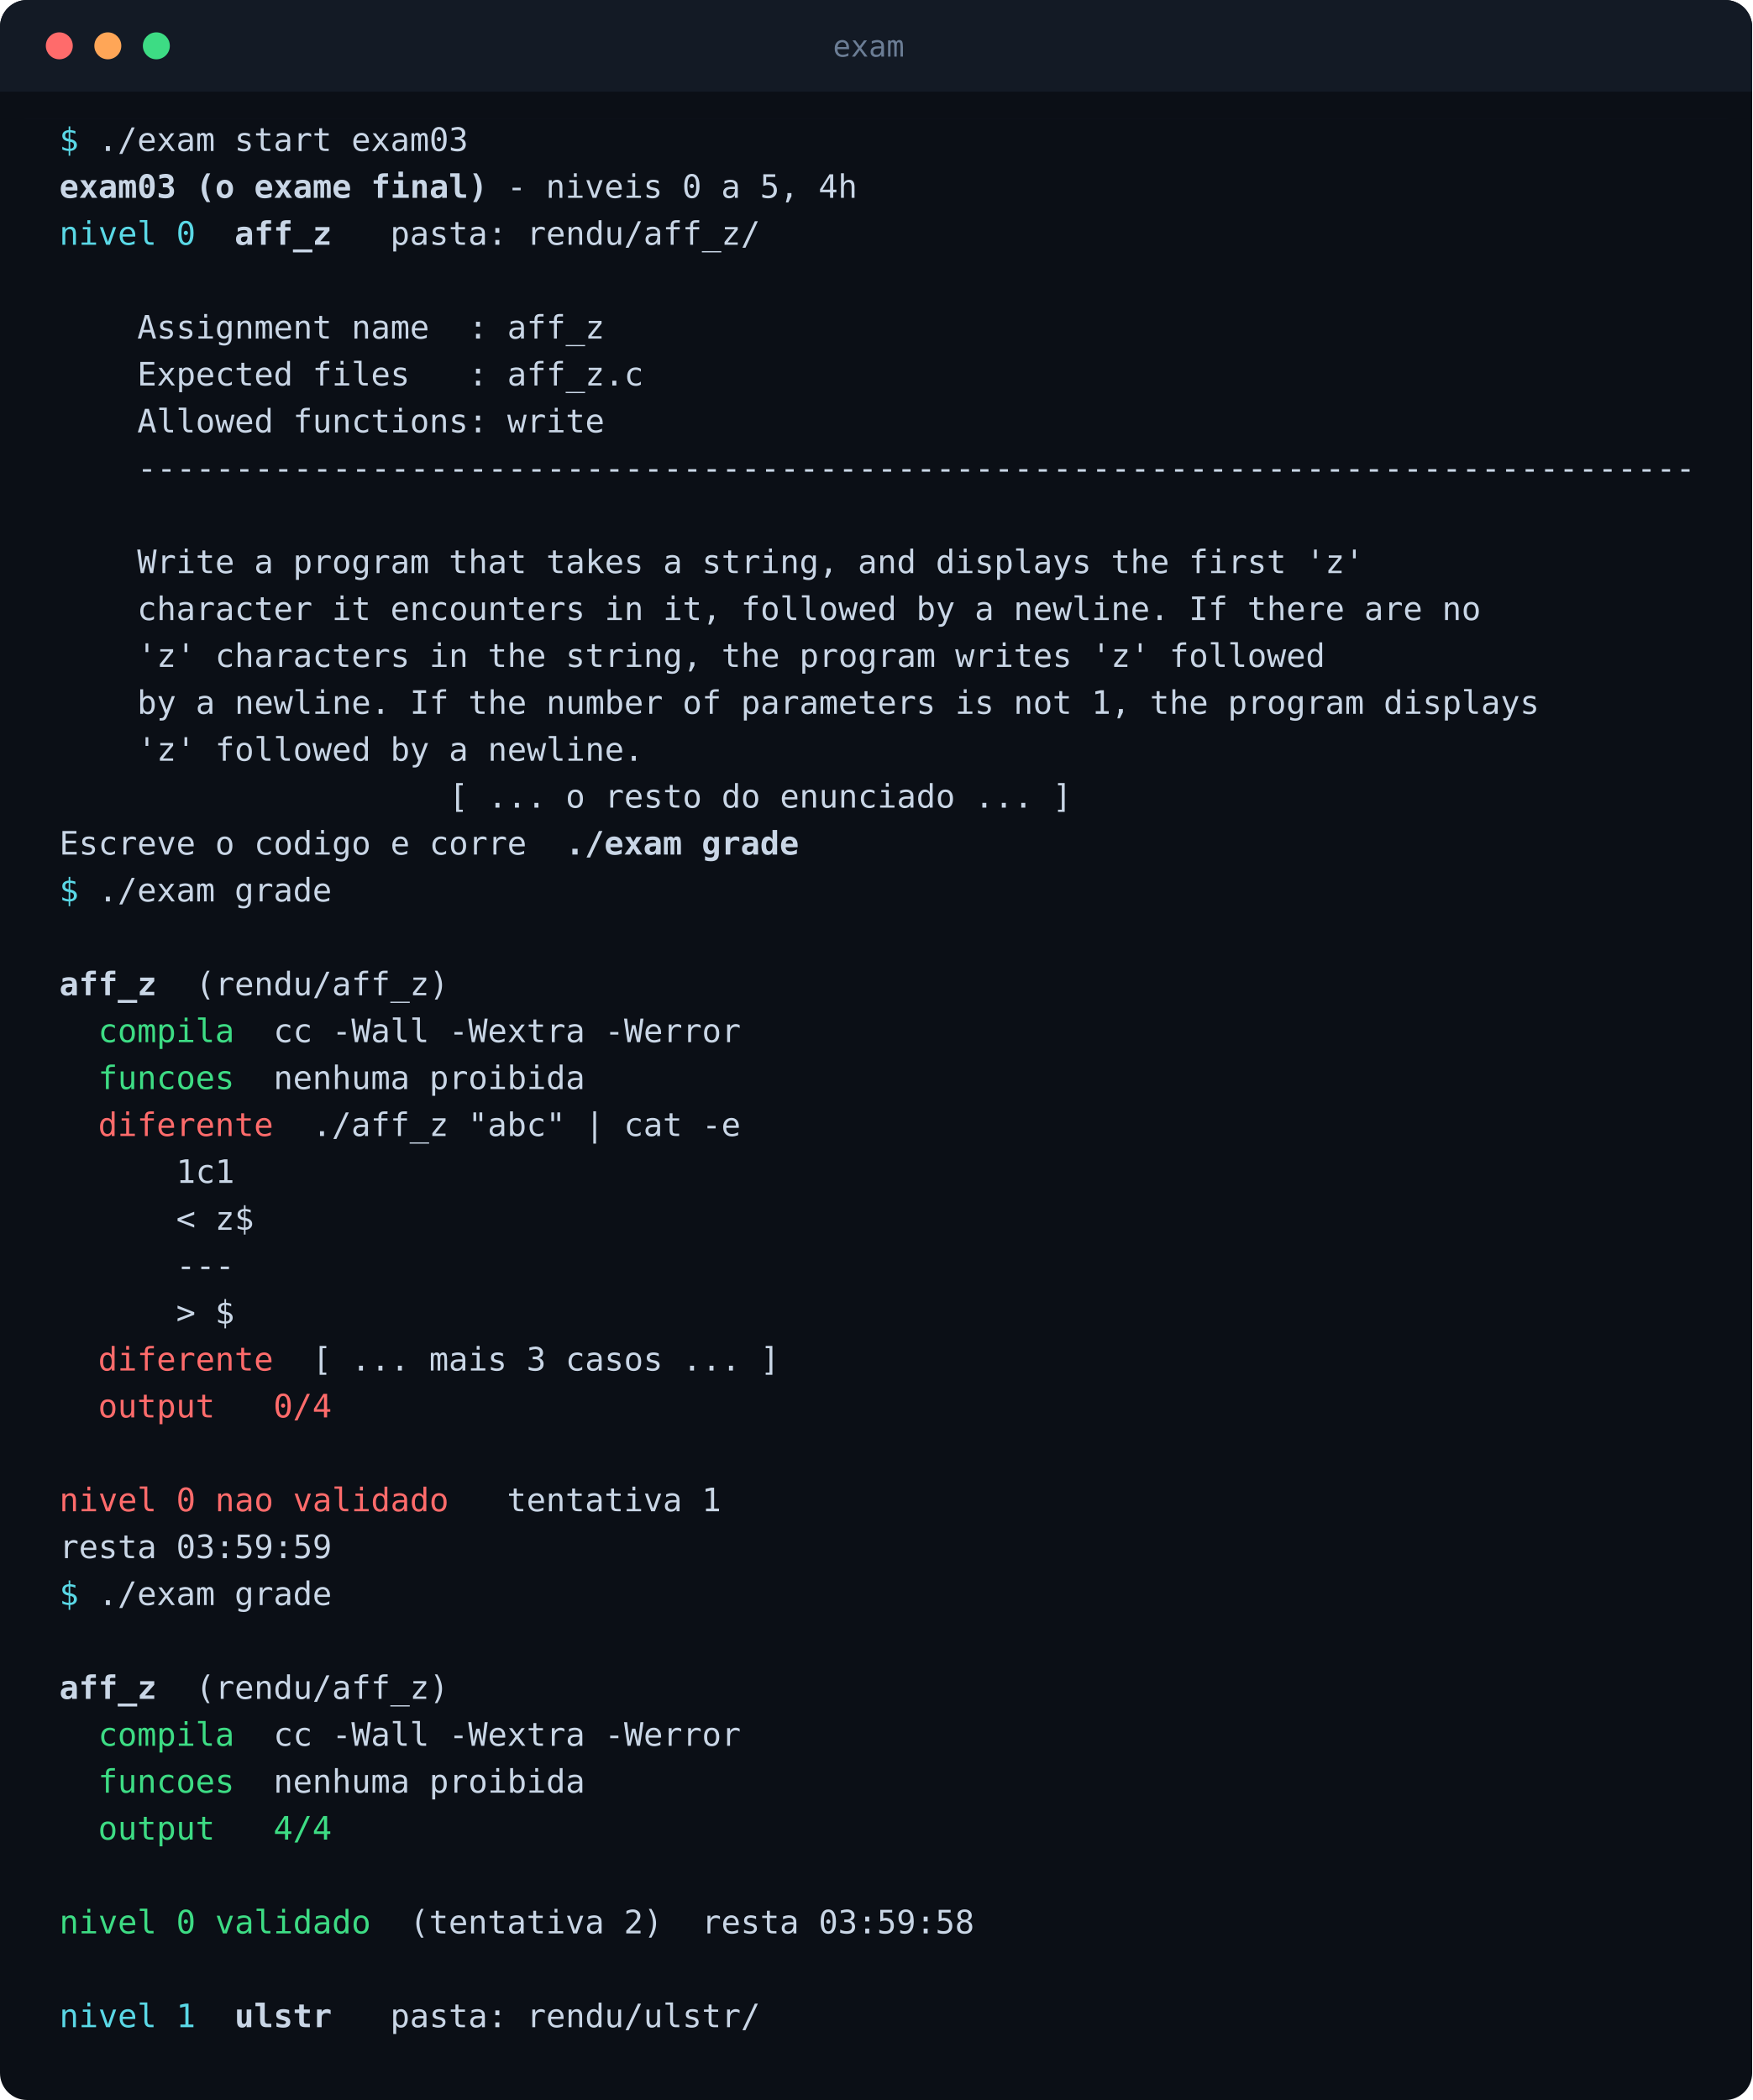
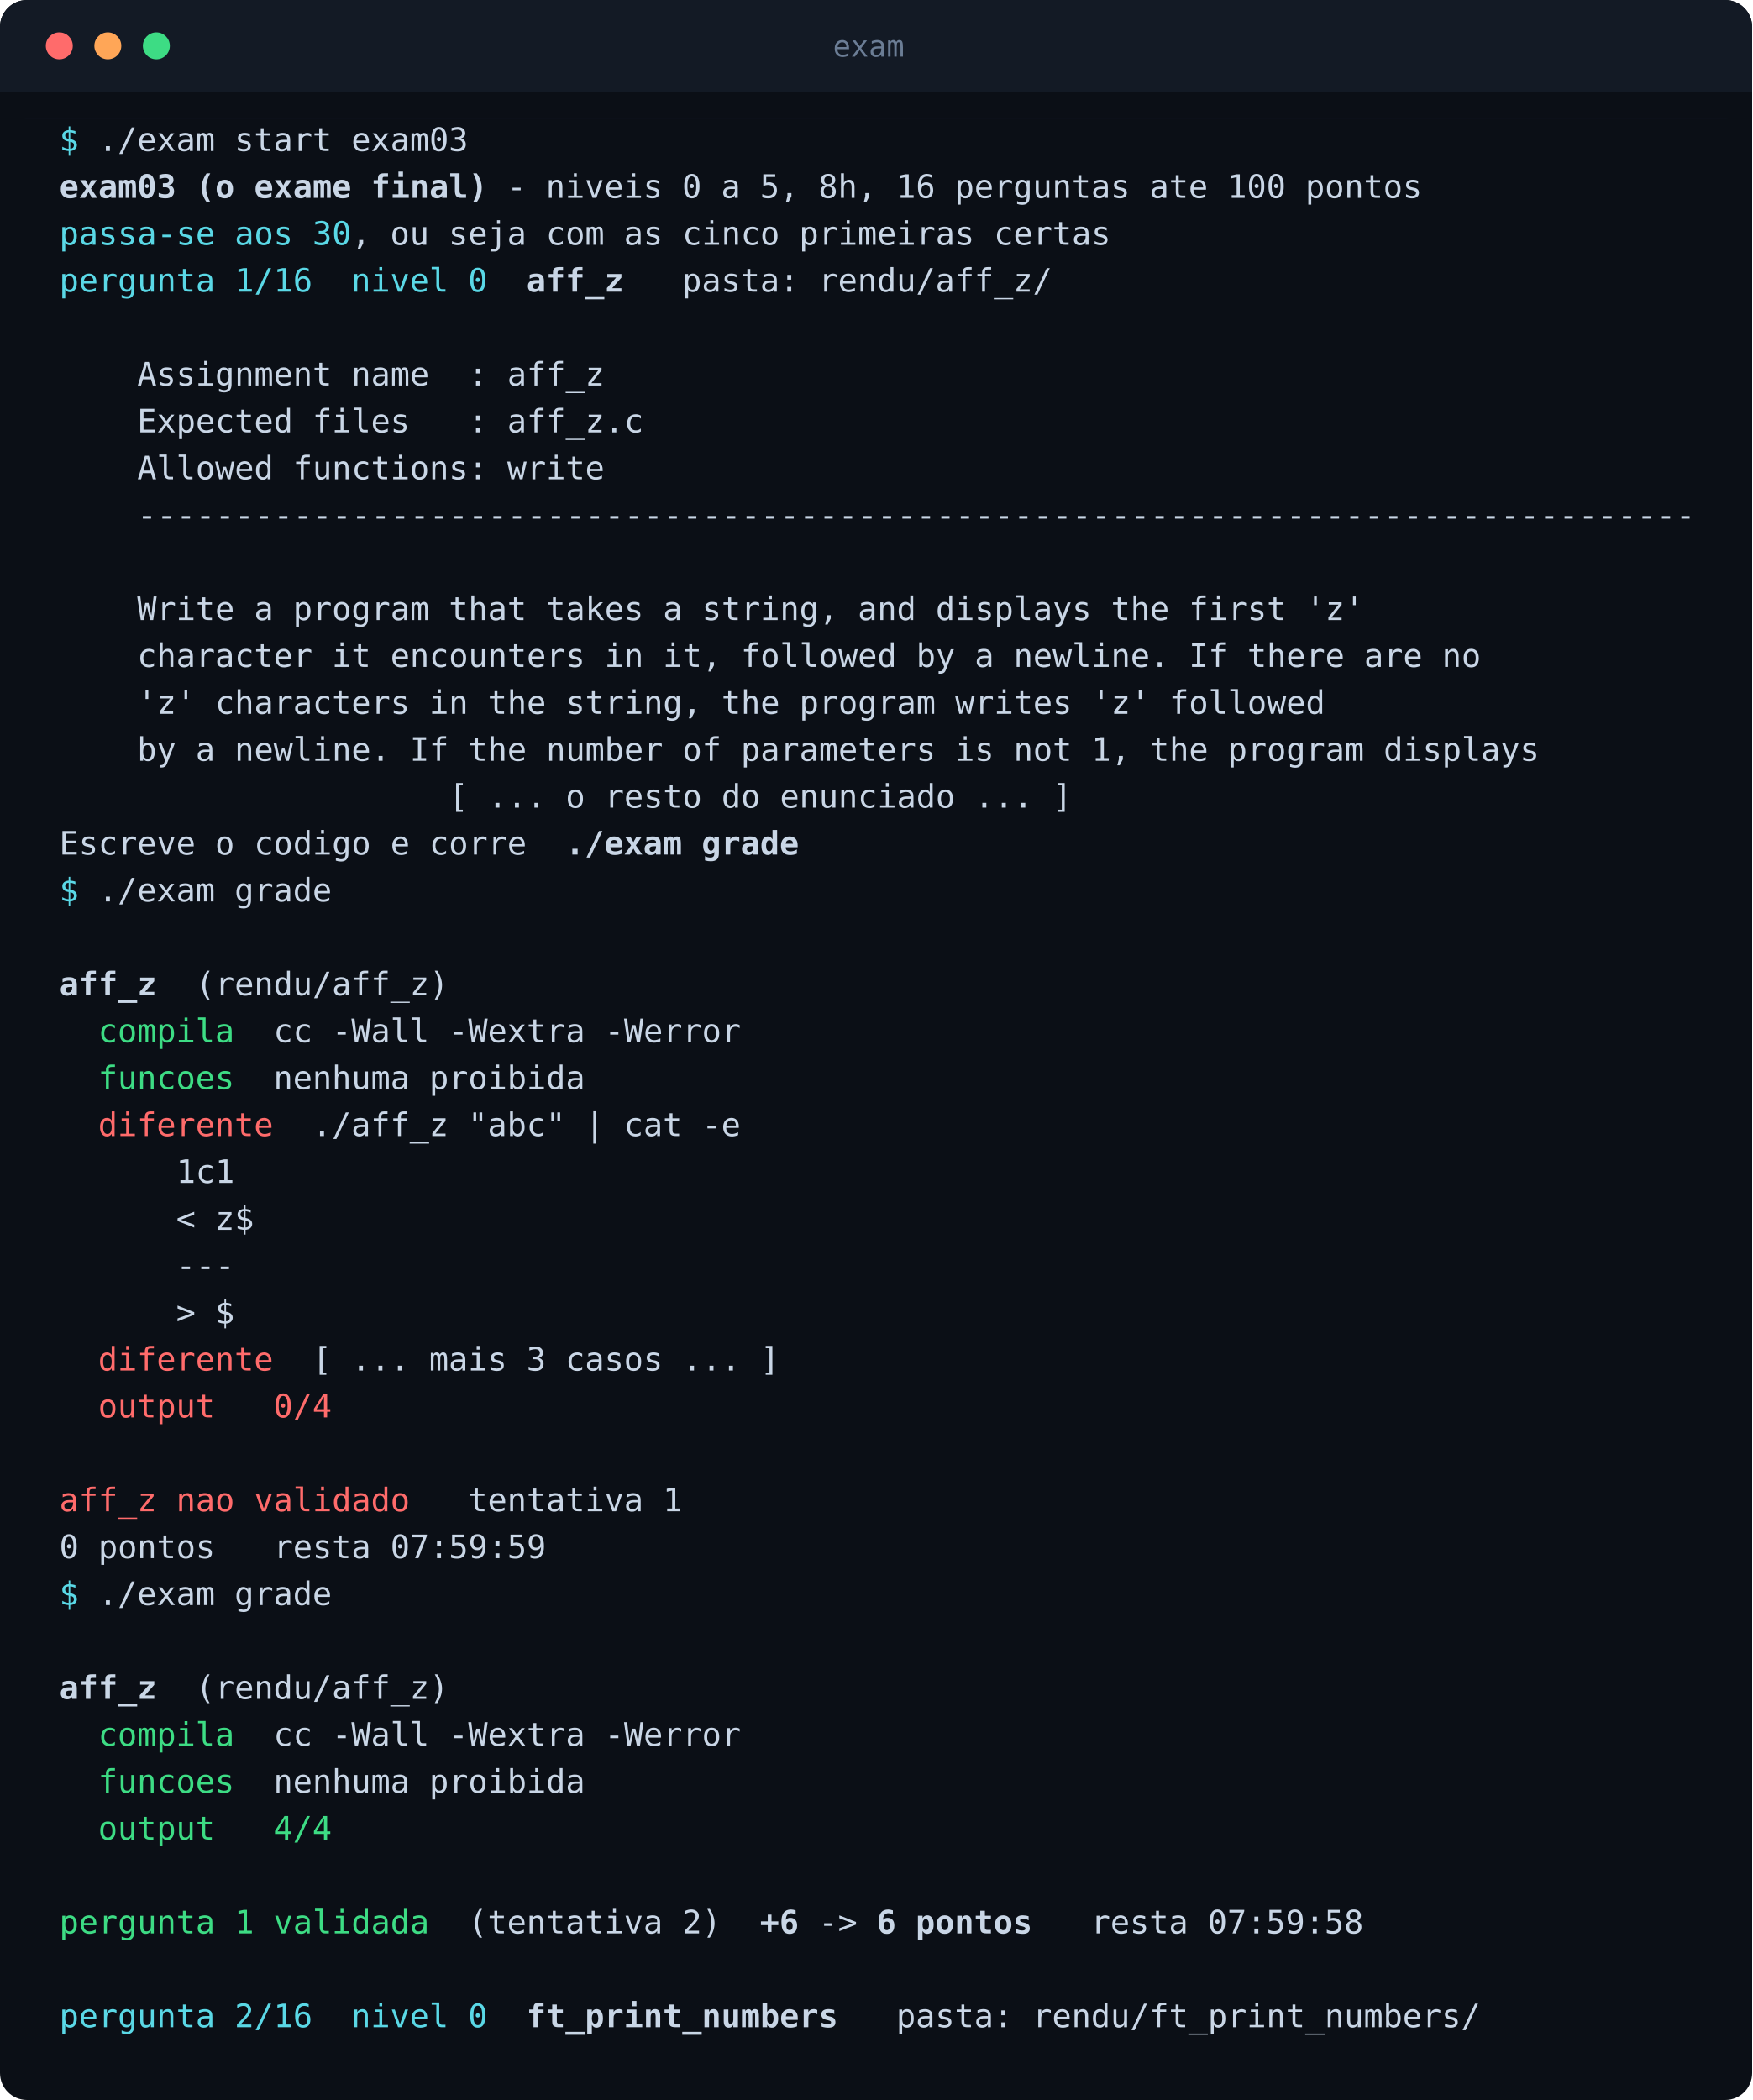
<svg xmlns="http://www.w3.org/2000/svg" width="650" height="779" viewBox="0 0 650 779" font-family="ui-monospace,SFMono-Regular,Menlo,Consolas,monospace" font-size="12">
  <rect width="650" height="779" rx="10" fill="#0b0f16" />
  <rect width="650" height="44" rx="10" fill="#131a25" />
  <rect y="34" width="650" height="10" fill="#0b0f16" />
  <circle cx="22" cy="17" r="5" fill="#ff6b6b" />
  <circle cx="40" cy="17" r="5" fill="#ffa657" />
  <circle cx="58" cy="17" r="5" fill="#3ddc84" />
  <text x="309" y="21" fill="#6b7d95" font-size="11">exam</text>
  <text x="22.0" y="56.0" fill="#5ad8e6" xml:space="preserve">$</text>
  <text x="29.2" y="56.0" fill="#c9d6e6" xml:space="preserve"> ./exam start exam03</text>
  <text x="22.0" y="73.4" fill="#c9d6e6" font-weight="700" xml:space="preserve">exam03 (o exame final)</text>
-   <text x="180.8" y="73.4" fill="#c9d6e6" xml:space="preserve"> - niveis 0 a 5, 4h</text>
-   <text x="22.0" y="90.8" fill="#5ad8e6" xml:space="preserve">nivel 0</text>
-   <text x="72.5" y="90.8" fill="#c9d6e6" xml:space="preserve">  </text>
-   <text x="87.0" y="90.8" fill="#c9d6e6" font-weight="700" xml:space="preserve">aff_z</text>
-   <text x="123.1" y="90.8" fill="#c9d6e6" xml:space="preserve">   pasta: rendu/aff_z/</text>
-   <text x="22.0" y="125.6" fill="#c9d6e6" xml:space="preserve">    Assignment name  : aff_z</text>
-   <text x="22.0" y="143.0" fill="#c9d6e6" xml:space="preserve">    Expected files   : aff_z.c</text>
-   <text x="22.0" y="160.4" fill="#c9d6e6" xml:space="preserve">    Allowed functions: write</text>
-   <text x="22.0" y="177.8" fill="#c9d6e6" xml:space="preserve">    --------------------------------------------------------------------------------</text>
-   <text x="22.0" y="195.2" fill="#c9d6e6" xml:space="preserve">    </text>
-   <text x="22.0" y="212.6" fill="#c9d6e6" xml:space="preserve">    Write a program that takes a string, and displays the first 'z'</text>
-   <text x="22.0" y="230.0" fill="#c9d6e6" xml:space="preserve">    character it encounters in it, followed by a newline. If there are no</text>
-   <text x="22.0" y="247.4" fill="#c9d6e6" xml:space="preserve">    'z' characters in the string, the program writes 'z' followed</text>
-   <text x="22.0" y="264.8" fill="#c9d6e6" xml:space="preserve">    by a newline. If the number of parameters is not 1, the program displays</text>
-   <text x="22.0" y="282.2" fill="#c9d6e6" xml:space="preserve">    'z' followed by a newline.</text>
+   <text x="180.8" y="73.4" fill="#c9d6e6" xml:space="preserve"> - niveis 0 a 5, 8h, 16 perguntas ate 100 pontos</text>
+   <text x="22.0" y="90.8" fill="#5ad8e6" xml:space="preserve">passa-se aos 30</text>
+   <text x="130.3" y="90.8" fill="#c9d6e6" xml:space="preserve">, ou seja com as cinco primeiras certas</text>
+   <text x="22.0" y="108.2" fill="#5ad8e6" xml:space="preserve">pergunta 1/16</text>
+   <text x="115.9" y="108.2" fill="#c9d6e6" xml:space="preserve">  </text>
+   <text x="130.3" y="108.2" fill="#5ad8e6" xml:space="preserve">nivel 0</text>
+   <text x="180.8" y="108.2" fill="#c9d6e6" xml:space="preserve">  </text>
+   <text x="195.3" y="108.2" fill="#c9d6e6" font-weight="700" xml:space="preserve">aff_z</text>
+   <text x="231.4" y="108.2" fill="#c9d6e6" xml:space="preserve">   pasta: rendu/aff_z/</text>
+   <text x="22.0" y="143.0" fill="#c9d6e6" xml:space="preserve">    Assignment name  : aff_z</text>
+   <text x="22.0" y="160.4" fill="#c9d6e6" xml:space="preserve">    Expected files   : aff_z.c</text>
+   <text x="22.0" y="177.8" fill="#c9d6e6" xml:space="preserve">    Allowed functions: write</text>
+   <text x="22.0" y="195.2" fill="#c9d6e6" xml:space="preserve">    --------------------------------------------------------------------------------</text>
+   <text x="22.0" y="212.6" fill="#c9d6e6" xml:space="preserve">    </text>
+   <text x="22.0" y="230.0" fill="#c9d6e6" xml:space="preserve">    Write a program that takes a string, and displays the first 'z'</text>
+   <text x="22.0" y="247.4" fill="#c9d6e6" xml:space="preserve">    character it encounters in it, followed by a newline. If there are no</text>
+   <text x="22.0" y="264.8" fill="#c9d6e6" xml:space="preserve">    'z' characters in the string, the program writes 'z' followed</text>
+   <text x="22.0" y="282.2" fill="#c9d6e6" xml:space="preserve">    by a newline. If the number of parameters is not 1, the program displays</text>
  <text x="22.0" y="299.6" fill="#c9d6e6" xml:space="preserve">                    [ ... o resto do enunciado ... ]</text>
  <text x="22.0" y="317.0" fill="#c9d6e6" xml:space="preserve">Escreve o codigo e corre  </text>
  <text x="209.7" y="317.0" fill="#c9d6e6" font-weight="700" xml:space="preserve">./exam grade</text>
  <text x="22.0" y="334.4" fill="#5ad8e6" xml:space="preserve">$</text>
  <text x="29.2" y="334.4" fill="#c9d6e6" xml:space="preserve"> ./exam grade</text>
  <text x="22.0" y="369.2" fill="#c9d6e6" font-weight="700" xml:space="preserve">aff_z</text>
  <text x="58.1" y="369.2" fill="#c9d6e6" xml:space="preserve">  (rendu/aff_z)</text>
  <text x="22.0" y="386.6" fill="#c9d6e6" xml:space="preserve">  </text>
  <text x="36.4" y="386.6" fill="#3ddc84" xml:space="preserve">compila</text>
  <text x="87.0" y="386.6" fill="#c9d6e6" xml:space="preserve">  cc -Wall -Wextra -Werror</text>
  <text x="22.0" y="404.0" fill="#c9d6e6" xml:space="preserve">  </text>
  <text x="36.4" y="404.0" fill="#3ddc84" xml:space="preserve">funcoes</text>
  <text x="87.0" y="404.0" fill="#c9d6e6" xml:space="preserve">  nenhuma proibida</text>
  <text x="22.0" y="421.4" fill="#c9d6e6" xml:space="preserve">  </text>
  <text x="36.4" y="421.4" fill="#ff6b6b" xml:space="preserve">diferente</text>
  <text x="101.4" y="421.4" fill="#c9d6e6" xml:space="preserve">  ./aff_z "abc" | cat -e</text>
  <text x="22.0" y="438.8" fill="#c9d6e6" xml:space="preserve">      1c1</text>
  <text x="22.0" y="456.2" fill="#c9d6e6" xml:space="preserve">      &lt; z$</text>
  <text x="22.0" y="473.6" fill="#c9d6e6" xml:space="preserve">      ---</text>
  <text x="22.0" y="491.0" fill="#c9d6e6" xml:space="preserve">      &gt; $</text>
  <text x="22.0" y="508.4" fill="#c9d6e6" xml:space="preserve">  </text>
  <text x="36.4" y="508.4" fill="#ff6b6b" xml:space="preserve">diferente</text>
  <text x="101.4" y="508.4" fill="#c9d6e6" xml:space="preserve">  [ ... mais 3 casos ... ]</text>
  <text x="22.0" y="525.8" fill="#c9d6e6" xml:space="preserve">  </text>
  <text x="36.4" y="525.8" fill="#ff6b6b" xml:space="preserve">output   0/4</text>
-   <text x="22.0" y="560.6" fill="#ff6b6b" xml:space="preserve">nivel 0 nao validado</text>
-   <text x="166.4" y="560.6" fill="#c9d6e6" xml:space="preserve">   tentativa 1</text>
-   <text x="22.0" y="578.0" fill="#c9d6e6" xml:space="preserve">resta 03:59:59</text>
+   <text x="22.0" y="560.6" fill="#ff6b6b" xml:space="preserve">aff_z nao validado</text>
+   <text x="152.0" y="560.6" fill="#c9d6e6" xml:space="preserve">   tentativa 1</text>
+   <text x="22.0" y="578.0" fill="#c9d6e6" xml:space="preserve">0 pontos   resta 07:59:59</text>
  <text x="22.0" y="595.4" fill="#5ad8e6" xml:space="preserve">$</text>
  <text x="29.2" y="595.4" fill="#c9d6e6" xml:space="preserve"> ./exam grade</text>
  <text x="22.0" y="630.2" fill="#c9d6e6" font-weight="700" xml:space="preserve">aff_z</text>
  <text x="58.1" y="630.2" fill="#c9d6e6" xml:space="preserve">  (rendu/aff_z)</text>
  <text x="22.0" y="647.6" fill="#c9d6e6" xml:space="preserve">  </text>
  <text x="36.4" y="647.6" fill="#3ddc84" xml:space="preserve">compila</text>
  <text x="87.0" y="647.6" fill="#c9d6e6" xml:space="preserve">  cc -Wall -Wextra -Werror</text>
  <text x="22.0" y="665.0" fill="#c9d6e6" xml:space="preserve">  </text>
  <text x="36.4" y="665.0" fill="#3ddc84" xml:space="preserve">funcoes</text>
  <text x="87.0" y="665.0" fill="#c9d6e6" xml:space="preserve">  nenhuma proibida</text>
  <text x="22.0" y="682.4" fill="#c9d6e6" xml:space="preserve">  </text>
  <text x="36.4" y="682.4" fill="#3ddc84" xml:space="preserve">output   4/4</text>
-   <text x="22.0" y="717.2" fill="#3ddc84" xml:space="preserve">nivel 0 validado</text>
-   <text x="137.5" y="717.2" fill="#c9d6e6" xml:space="preserve">  (tentativa 2)  resta 03:59:58</text>
-   <text x="22.0" y="752.0" fill="#5ad8e6" xml:space="preserve">nivel 1</text>
-   <text x="72.5" y="752.0" fill="#c9d6e6" xml:space="preserve">  </text>
-   <text x="87.0" y="752.0" fill="#c9d6e6" font-weight="700" xml:space="preserve">ulstr</text>
-   <text x="123.1" y="752.0" fill="#c9d6e6" xml:space="preserve">   pasta: rendu/ulstr/</text>
+   <text x="22.0" y="717.2" fill="#3ddc84" xml:space="preserve">pergunta 1 validada</text>
+   <text x="159.2" y="717.2" fill="#c9d6e6" xml:space="preserve">  (tentativa 2)  </text>
+   <text x="281.9" y="717.2" fill="#c9d6e6" font-weight="700" xml:space="preserve">+6</text>
+   <text x="296.4" y="717.2" fill="#c9d6e6" xml:space="preserve"> -&gt; </text>
+   <text x="325.2" y="717.2" fill="#c9d6e6" font-weight="700" xml:space="preserve">6 pontos</text>
+   <text x="383.0" y="717.2" fill="#c9d6e6" xml:space="preserve">   resta 07:59:58</text>
+   <text x="22.0" y="752.0" fill="#5ad8e6" xml:space="preserve">pergunta 2/16</text>
+   <text x="115.9" y="752.0" fill="#c9d6e6" xml:space="preserve">  </text>
+   <text x="130.3" y="752.0" fill="#5ad8e6" xml:space="preserve">nivel 0</text>
+   <text x="180.8" y="752.0" fill="#c9d6e6" xml:space="preserve">  </text>
+   <text x="195.3" y="752.0" fill="#c9d6e6" font-weight="700" xml:space="preserve">ft_print_numbers</text>
+   <text x="310.8" y="752.0" fill="#c9d6e6" xml:space="preserve">   pasta: rendu/ft_print_numbers/</text>
</svg>
